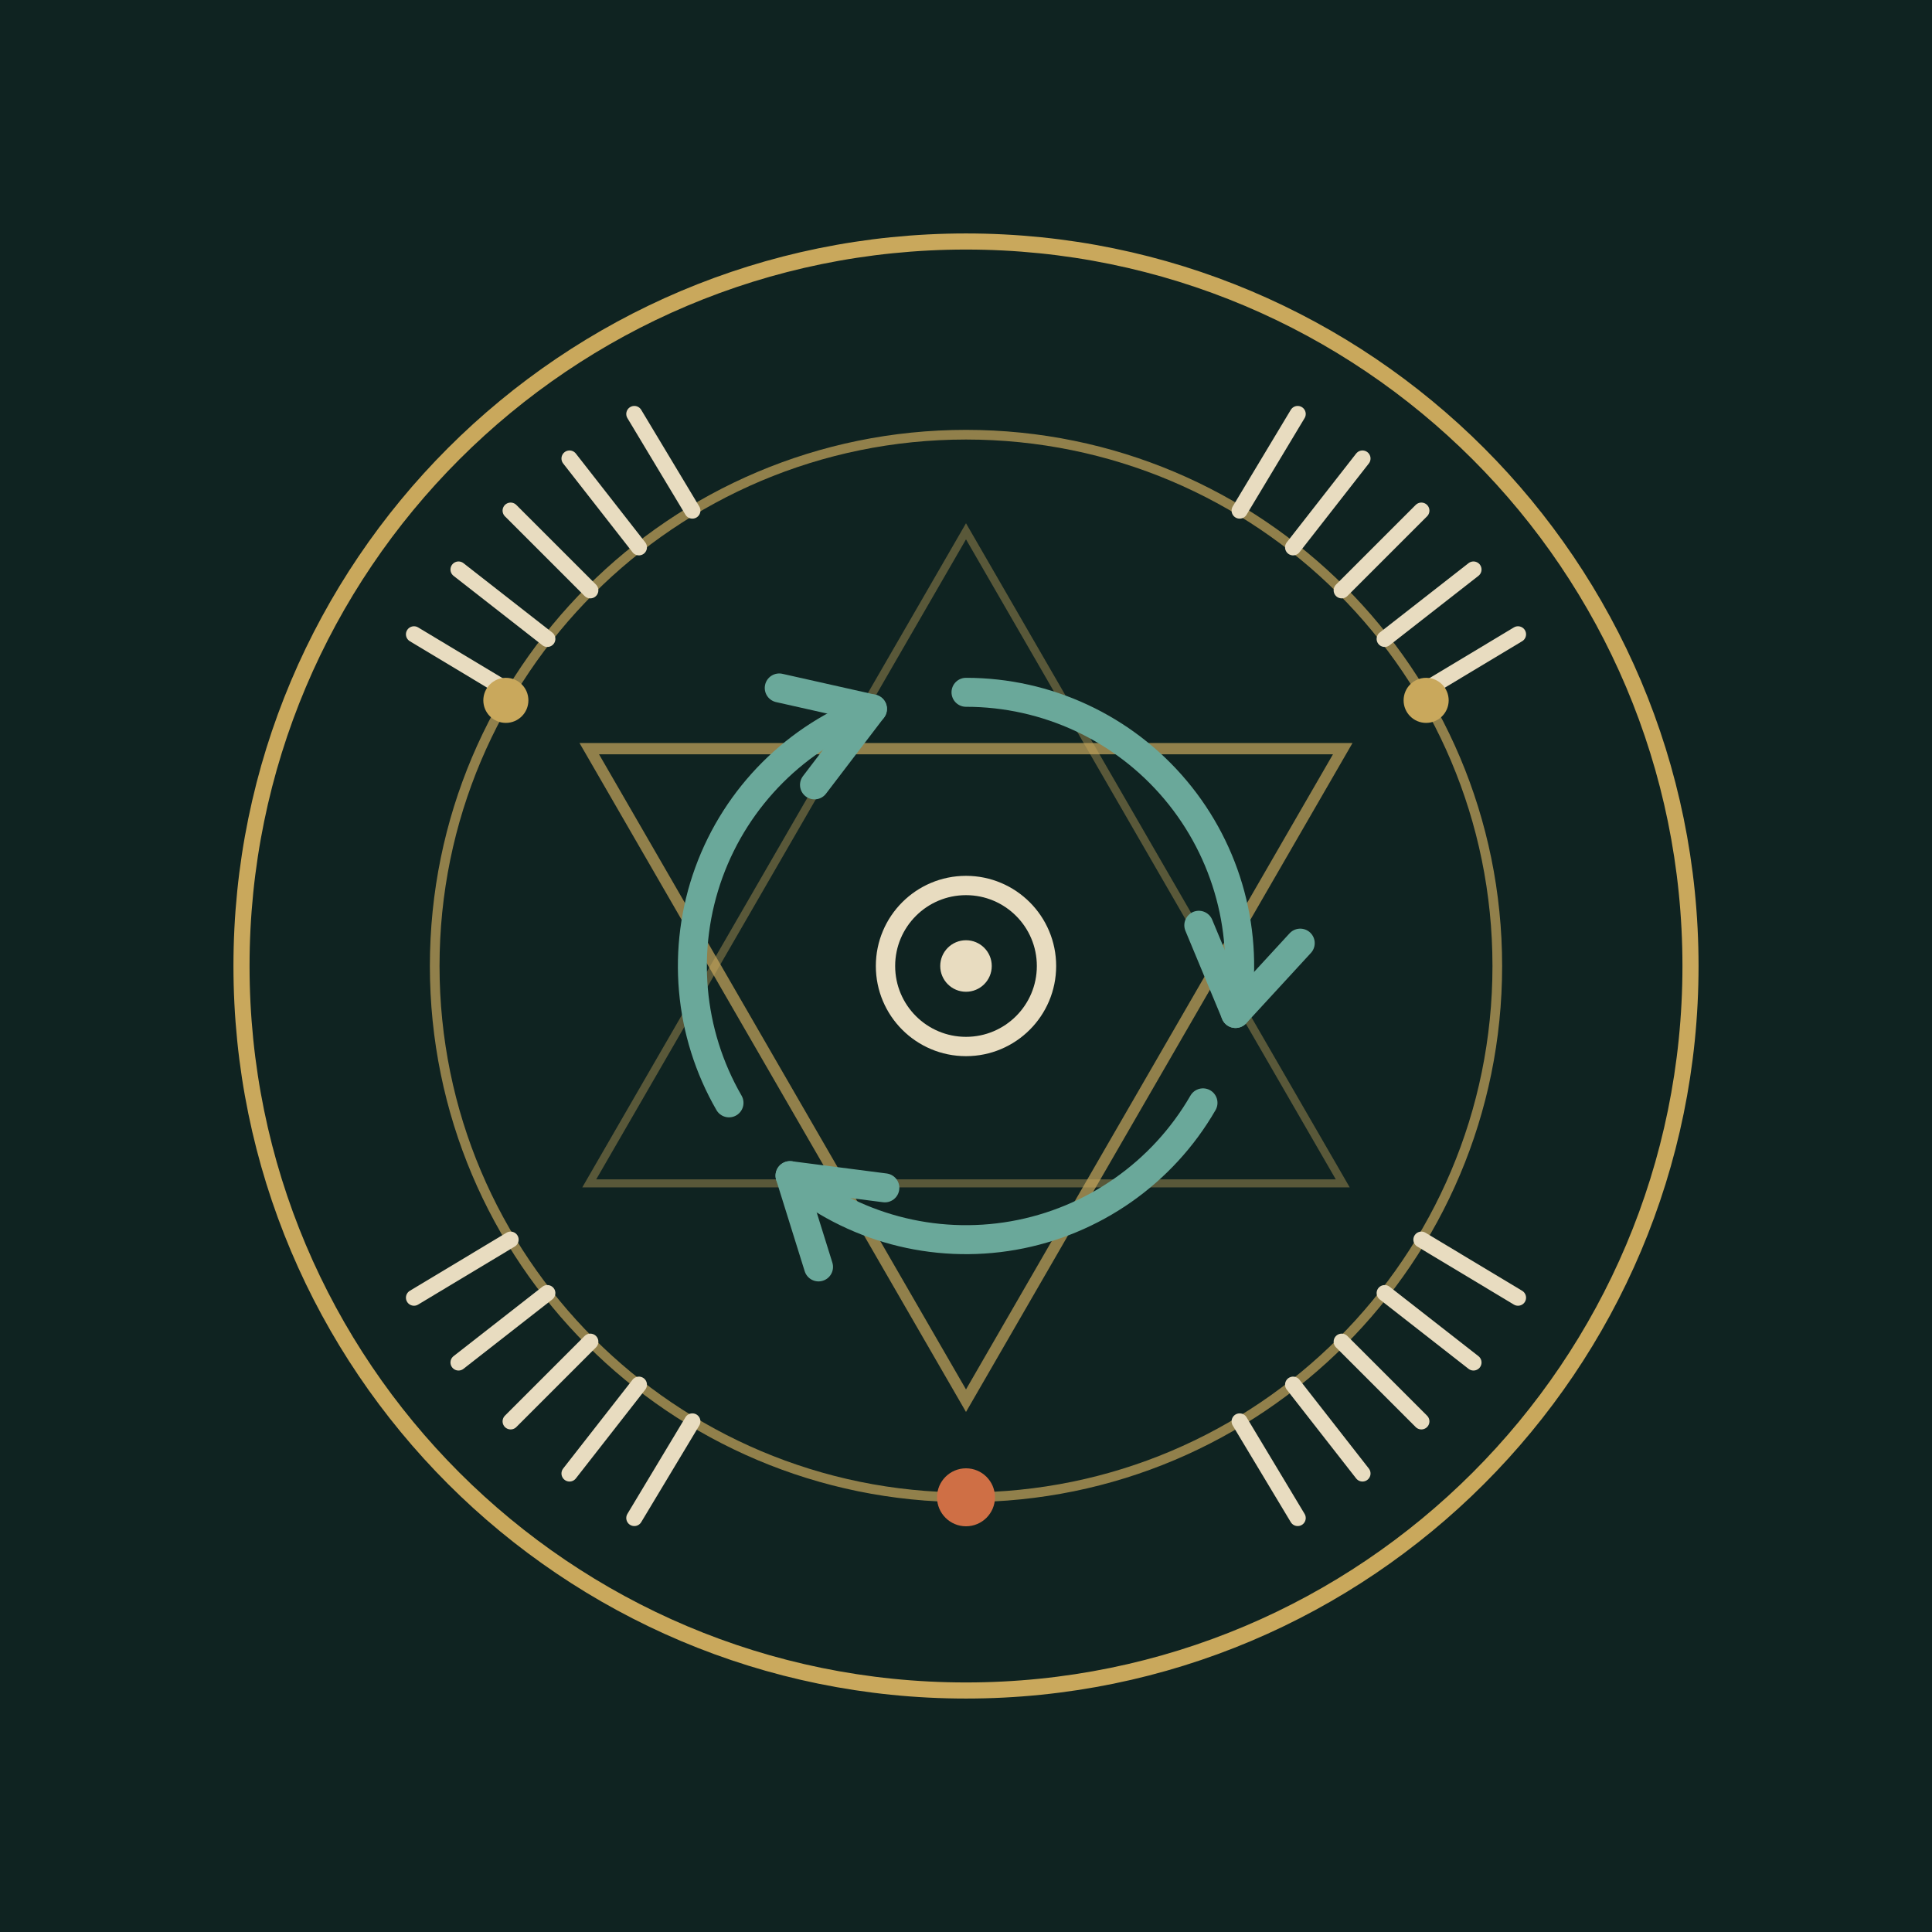
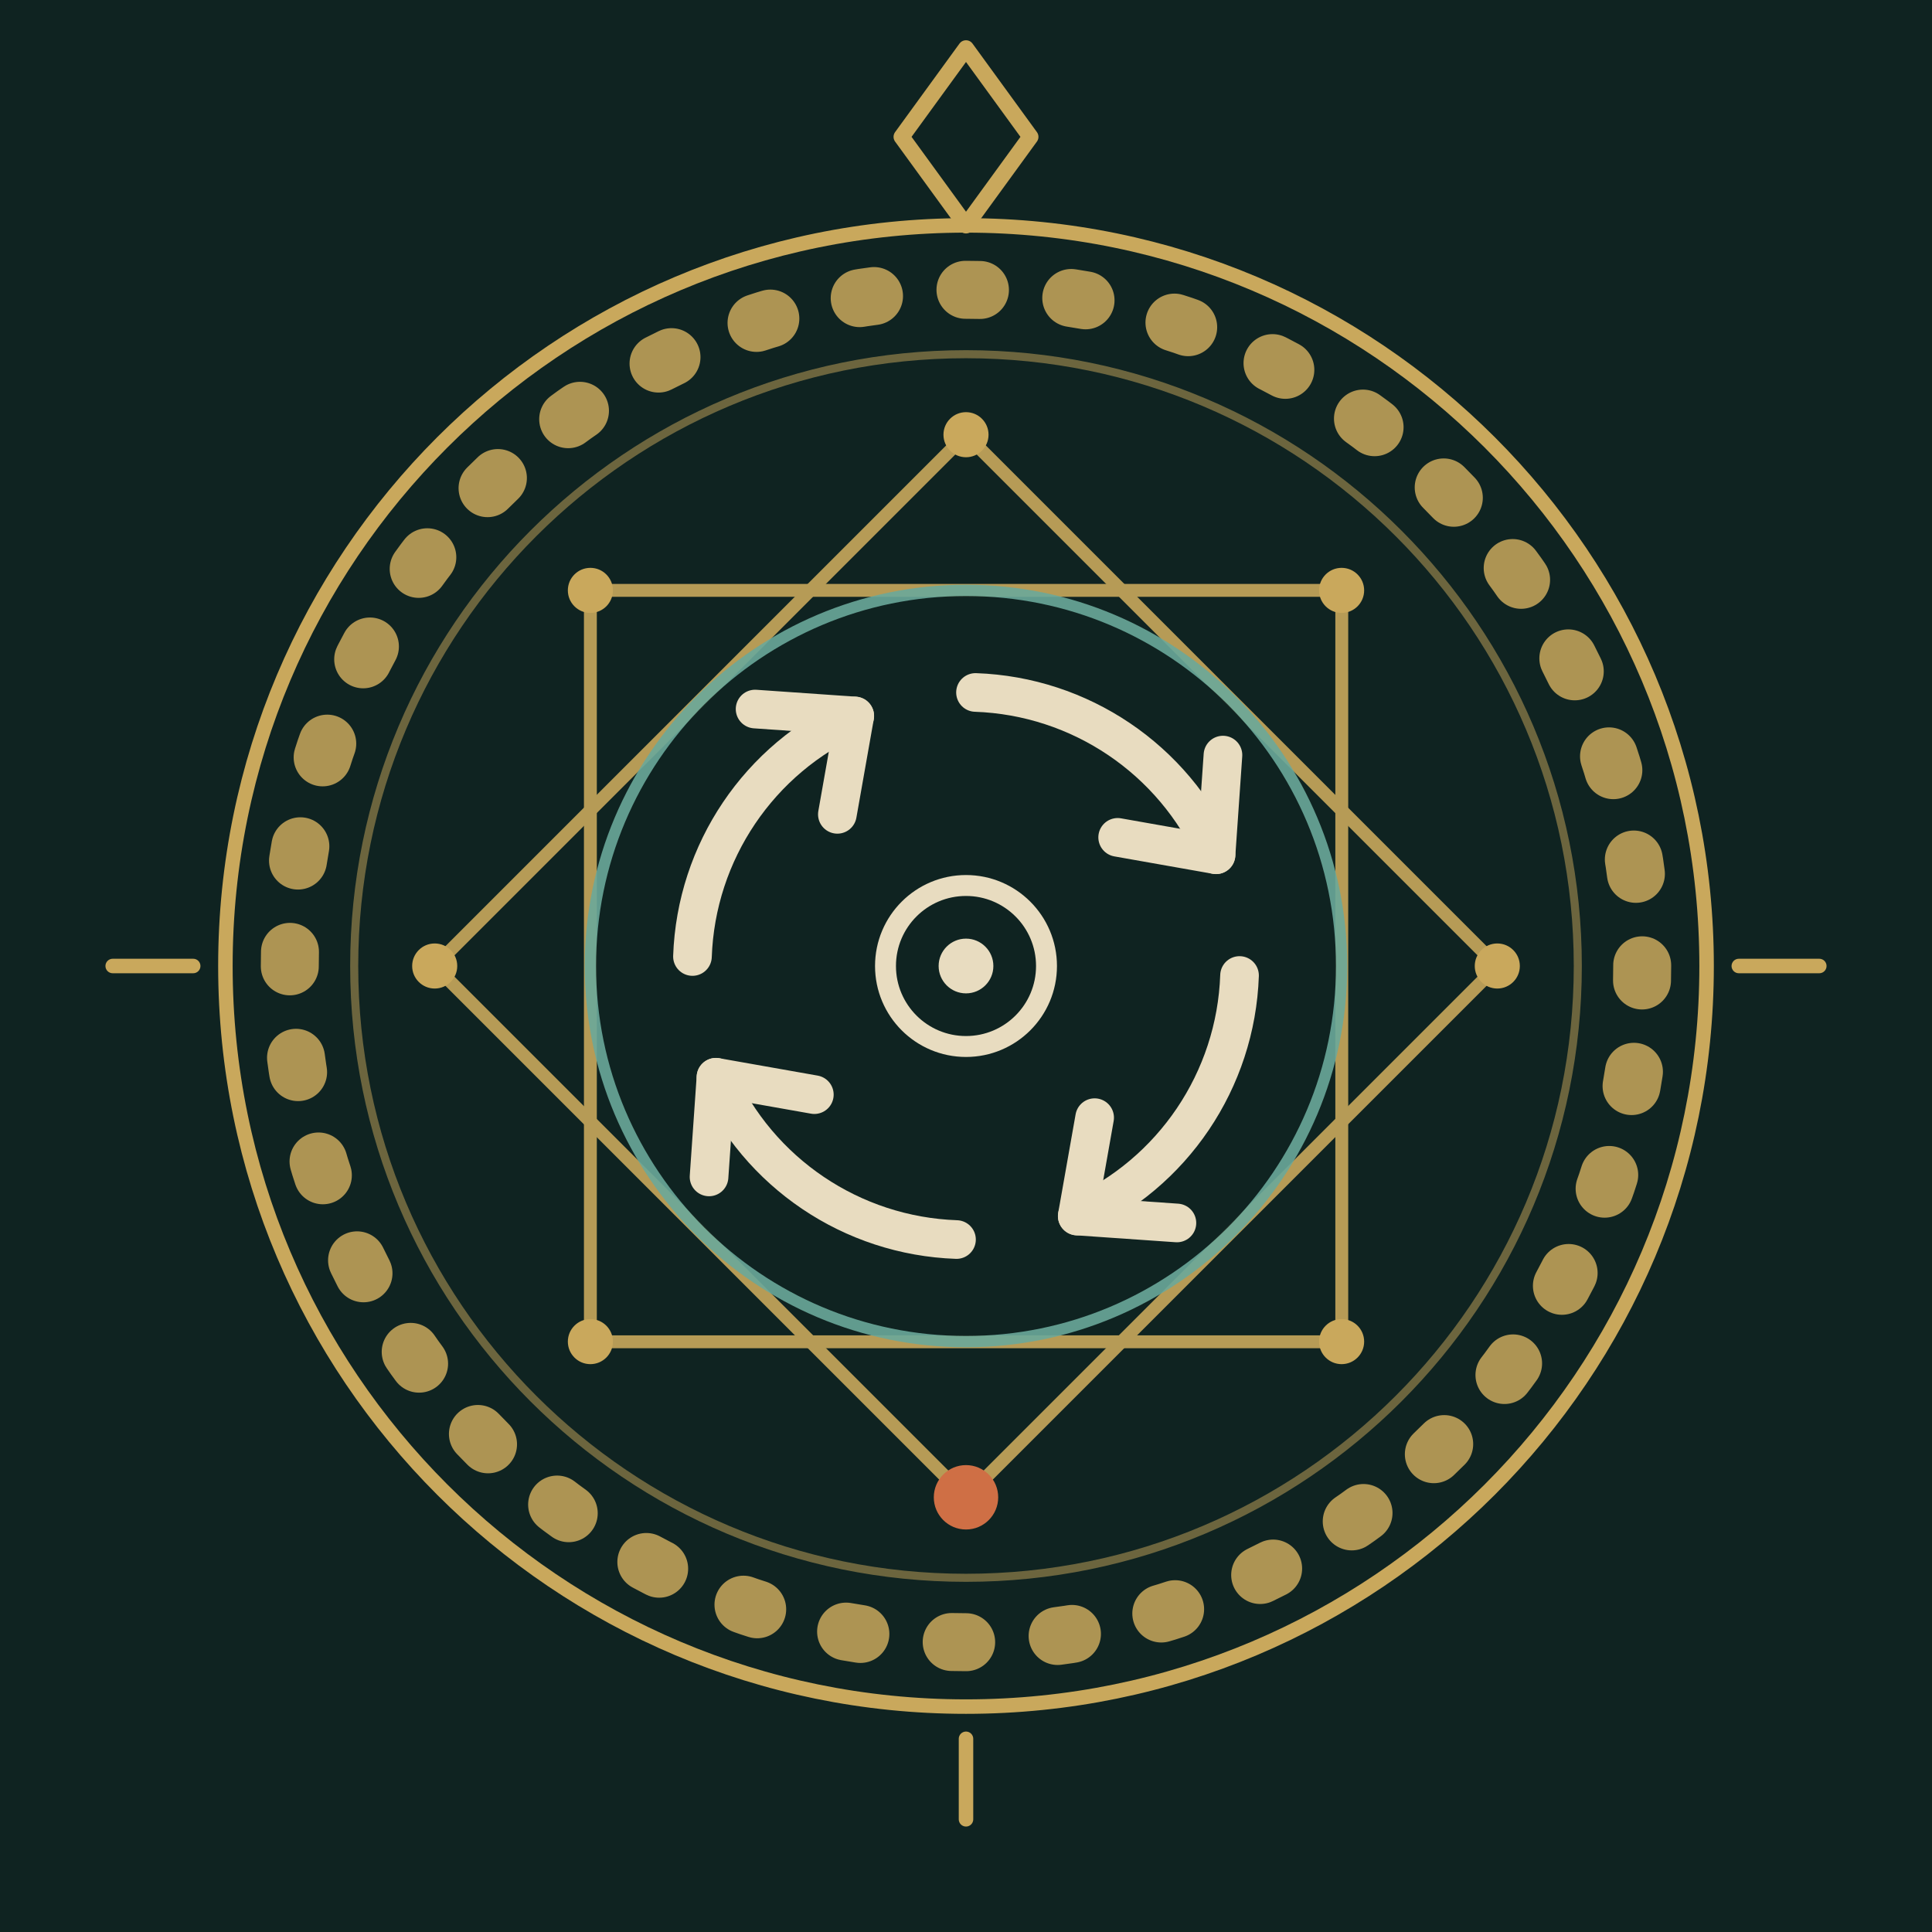
<svg xmlns="http://www.w3.org/2000/svg" width="1024" height="1024" viewBox="0 0 120 120">
-   <defs>
-     <path id="rayL" d="M60 30 V21" fill="none" stroke="#c9a85c" stroke-width=".9" stroke-linecap="round" />
-     <path id="rayS" d="M60 30 V25" fill="none" stroke="#c9a85c" stroke-width=".7" stroke-linecap="round" opacity=".8" />
-     <g id="arc4" fill="none" stroke="#c9a85c" stroke-linecap="round">
-       <path d="M100.6 70.9 A42 42 0 0 1 70.9 100.6" stroke-width="1" />
-       <path d="M103.5 69.6 A45 45 0 0 1 69.6 103.5" stroke-width=".5" opacity=".6" />
-       <path d="M70.9 100.6 C 65 106, 58 107, 53 103" stroke-width="1.2" />
-       <circle cx="100.6" cy="70.9" r="1.5" fill="#c9a85c" stroke="none" />
-     </g>
-     <g id="sat" fill="none" stroke="#c9a85c" stroke-width=".9">
-       <circle cx="60" cy="16" r="5" />
-       <circle cx="60" cy="16" r="1.1" fill="#c9a85c" stroke="none" />
-       <path d="M60 21 V28" stroke-width=".8" />
-     </g>
-     <path id="pin" d="M60 92 L54 102 H66 Z" fill="none" stroke="#c9a85c" stroke-width="1" stroke-linejoin="round" />
-     <path id="tooth" d="M57.5 22 L60 14.5 L62.5 22" fill="none" stroke="#cf6f45" stroke-width="1.4" stroke-linejoin="round" />
-     <circle id="node9" cx="60" cy="29" r="1.3" fill="#c9a85c" />
-     <path id="msgray" d="M60 20 V14" fill="none" stroke="#6aa89a" stroke-width=".9" stroke-linecap="round" />
-     <path id="blk" d="M60 18 V8 M55 8 H65" fill="none" stroke="#c9a85c" stroke-width="1.1" stroke-linecap="round" />
-     <path id="cray" d="M60 44 V32" fill="none" stroke="#cf6f45" stroke-width="2" stroke-linecap="round" />
-     <path id="pot" d="M60 29 V17" fill="none" stroke="#c9a85c" stroke-width=".6" opacity=".6" />
-     <g id="smallcoin" fill="none" stroke="#c9a85c" stroke-width=".9">
-       <circle cx="60" cy="15" r="5" />
-       <rect x="58" y="13" width="4" height="4" stroke-width=".7" />
-     </g>
-     <path id="tally" d="M60 20 V27" fill="none" stroke="#e8dcc0" stroke-width="1" stroke-linecap="round" />
-     <path id="pin46" d="M60 106 L55 114 H65 Z" fill="none" stroke="#c9a85c" stroke-width="1" stroke-linejoin="round" />
-     <g id="arc4s" fill="none" stroke="#c9a85c" stroke-linecap="round">
-       <path d="M101.36 67.29 A42 42 0 0 1 67.29 101.36" stroke-width="1" />
-       <path d="M104.32 67.81 A45 45 0 0 1 67.81 104.32" stroke-width=".5" opacity=".6" />
-       <path d="M101.36 67.29 L106.29 68.16 M67.29 101.36 L68.16 106.29" stroke-width="1.1" />
-       <circle cx="106.29" cy="68.16" r="1.5" fill="#c9a85c" stroke="none" />
-       <circle cx="68.16" cy="106.29" r="1.5" fill="#c9a85c" stroke="none" />
-     </g>
-   </defs>
  <rect x="0" y="0" width="120" height="120" fill="#0f2321" />
-   <circle cx="60" cy="60" r="45" fill="none" stroke="#c9a85c" stroke-width="1" />
-   <circle cx="60" cy="60" r="33" fill="none" stroke="#c9a85c" stroke-width=".6" opacity=".7" />
-   <use href="#tally" transform="rotate(31 60 60)" />
-   <use href="#tally" transform="rotate(38 60 60)" />
-   <use href="#tally" transform="rotate(45 60 60)" />
-   <use href="#tally" transform="rotate(52 60 60)" />
-   <use href="#tally" transform="rotate(59 60 60)" />
-   <use href="#tally" transform="rotate(121 60 60)" />
-   <use href="#tally" transform="rotate(128 60 60)" />
-   <use href="#tally" transform="rotate(135 60 60)" />
-   <use href="#tally" transform="rotate(142 60 60)" />
-   <use href="#tally" transform="rotate(149 60 60)" />
-   <use href="#tally" transform="rotate(211 60 60)" />
-   <use href="#tally" transform="rotate(218 60 60)" />
-   <use href="#tally" transform="rotate(225 60 60)" />
-   <use href="#tally" transform="rotate(232 60 60)" />
-   <use href="#tally" transform="rotate(239 60 60)" />
-   <use href="#tally" transform="rotate(301 60 60)" />
-   <use href="#tally" transform="rotate(308 60 60)" />
-   <use href="#tally" transform="rotate(315 60 60)" />
-   <use href="#tally" transform="rotate(322 60 60)" />
-   <use href="#tally" transform="rotate(329 60 60)" />
-   <path d="M60 33 L83.4 73.5 H36.6 Z" fill="none" stroke="#c9a85c" stroke-width=".5" opacity=".4" />
-   <path d="M60 87 L36.6 46.5 H83.4 Z" fill="none" stroke="#c9a85c" stroke-width=".7" opacity=".7" />
-   <g fill="none" stroke="#6aa89a" stroke-width="1.8" stroke-linecap="round" stroke-linejoin="round">
-     <path d="M60.0 43.0 A17 17 0 0 1 76.74 62.95" />
-     <path d="M80.76 58.58 L76.74 62.95 L74.46 57.47" />
-     <path d="M74.72 68.5 A17 17 0 0 1 49.07 73.02" />
-     <path d="M50.84 78.69 L49.07 73.02 L54.96 73.78" />
-     <path d="M45.28 68.5 A17 17 0 0 1 54.19 44.03" />
-     <path d="M48.4 42.73 L54.19 44.03 L50.59 48.75" />
+   <g fill="none" stroke="#c9a85c" stroke-linecap="round">
+     <circle cx="60" cy="60" r="46" stroke-width=".9" />
+     <circle cx="60" cy="60" r="42" stroke-width="3.6" stroke-dasharray=".9 5.697" opacity=".85" />
+     <circle cx="60" cy="60" r="38" stroke-width=".5" opacity=".5" />
+     <path d="M108 60 H113 M60 108 V113 M12 60 H7" stroke-width=".9" />
  </g>
-   <circle cx="60" cy="60" r="5" fill="none" stroke="#e8dcc0" stroke-width="1.2" />
-   <circle cx="60" cy="60" r="1.6" fill="#e8dcc0" />
-   <circle cx="60.0" cy="93.0" r="1.8" fill="#cf6f45" />
-   <circle cx="88.58" cy="43.5" r="1.4" fill="#c9a85c" />
-   <circle cx="31.42" cy="43.5" r="1.4" fill="#c9a85c" />
+   <g fill="none" stroke="#c9a85c" stroke-width=".8" stroke-linejoin="round" opacity=".9">
+     <rect x="36.67" y="36.67" width="46.67" height="46.67" />
+     <path d="M60 27 L93 60 L60 93 L27 60 Z" />
+   </g>
+   <g fill="#c9a85c">
+     <circle cx="36.67" cy="36.67" r="1.4" />
+     <circle cx="36.67" cy="83.33" r="1.4" />
+     <circle cx="83.33" cy="36.67" r="1.4" />
+     <circle cx="83.33" cy="83.33" r="1.4" />
+     <circle cx="93" cy="60" r="1.4" />
+     <circle cx="27" cy="60" r="1.4" />
+     <circle cx="60" cy="27" r="1.4" />
+   </g>
+   <circle cx="60" cy="60" r="23.33" fill="#0f2321" stroke="#6aa89a" stroke-width=".7" opacity=".9" />
+   <g fill="none" stroke="#e8dcc0" stroke-width="2.4" stroke-linecap="round" stroke-linejoin="round">
+     <path d="M60.59 43.01 A17 17 0 0 1 75.53 53.09" />
+     <path d="M75.96 46.90 L75.53 53.09 L69.42 52.01" />
+     <path d="M76.99 60.59 A17 17 0 0 1 66.91 75.53" />
+     <path d="M73.10 75.96 L66.91 75.53 L67.99 69.42" />
+     <path d="M59.41 76.99 A17 17 0 0 1 44.47 66.91" />
+     <path d="M44.04 73.10 L44.47 66.91 L50.58 67.99" />
+     <path d="M43.01 59.41 A17 17 0 0 1 53.09 44.47" />
+     <path d="M46.90 44.04 L53.09 44.47 L52.01 50.58" />
+   </g>
+   <g id="marker">
+     <path d="M60 3 L64 8.5 L60 14 L56 8.5 Z" fill="#0f2321" stroke="#c9a85c" stroke-width="1" stroke-linejoin="round" />
+   </g>
+   <circle cx="60" cy="60" r="5" fill="none" stroke="#e8dcc0" stroke-width="1.3" />
+   <circle cx="60" cy="60" r="1.7" fill="#e8dcc0" />
+   <circle cx="60" cy="93" r="2" fill="#cf6f45" />
</svg>
